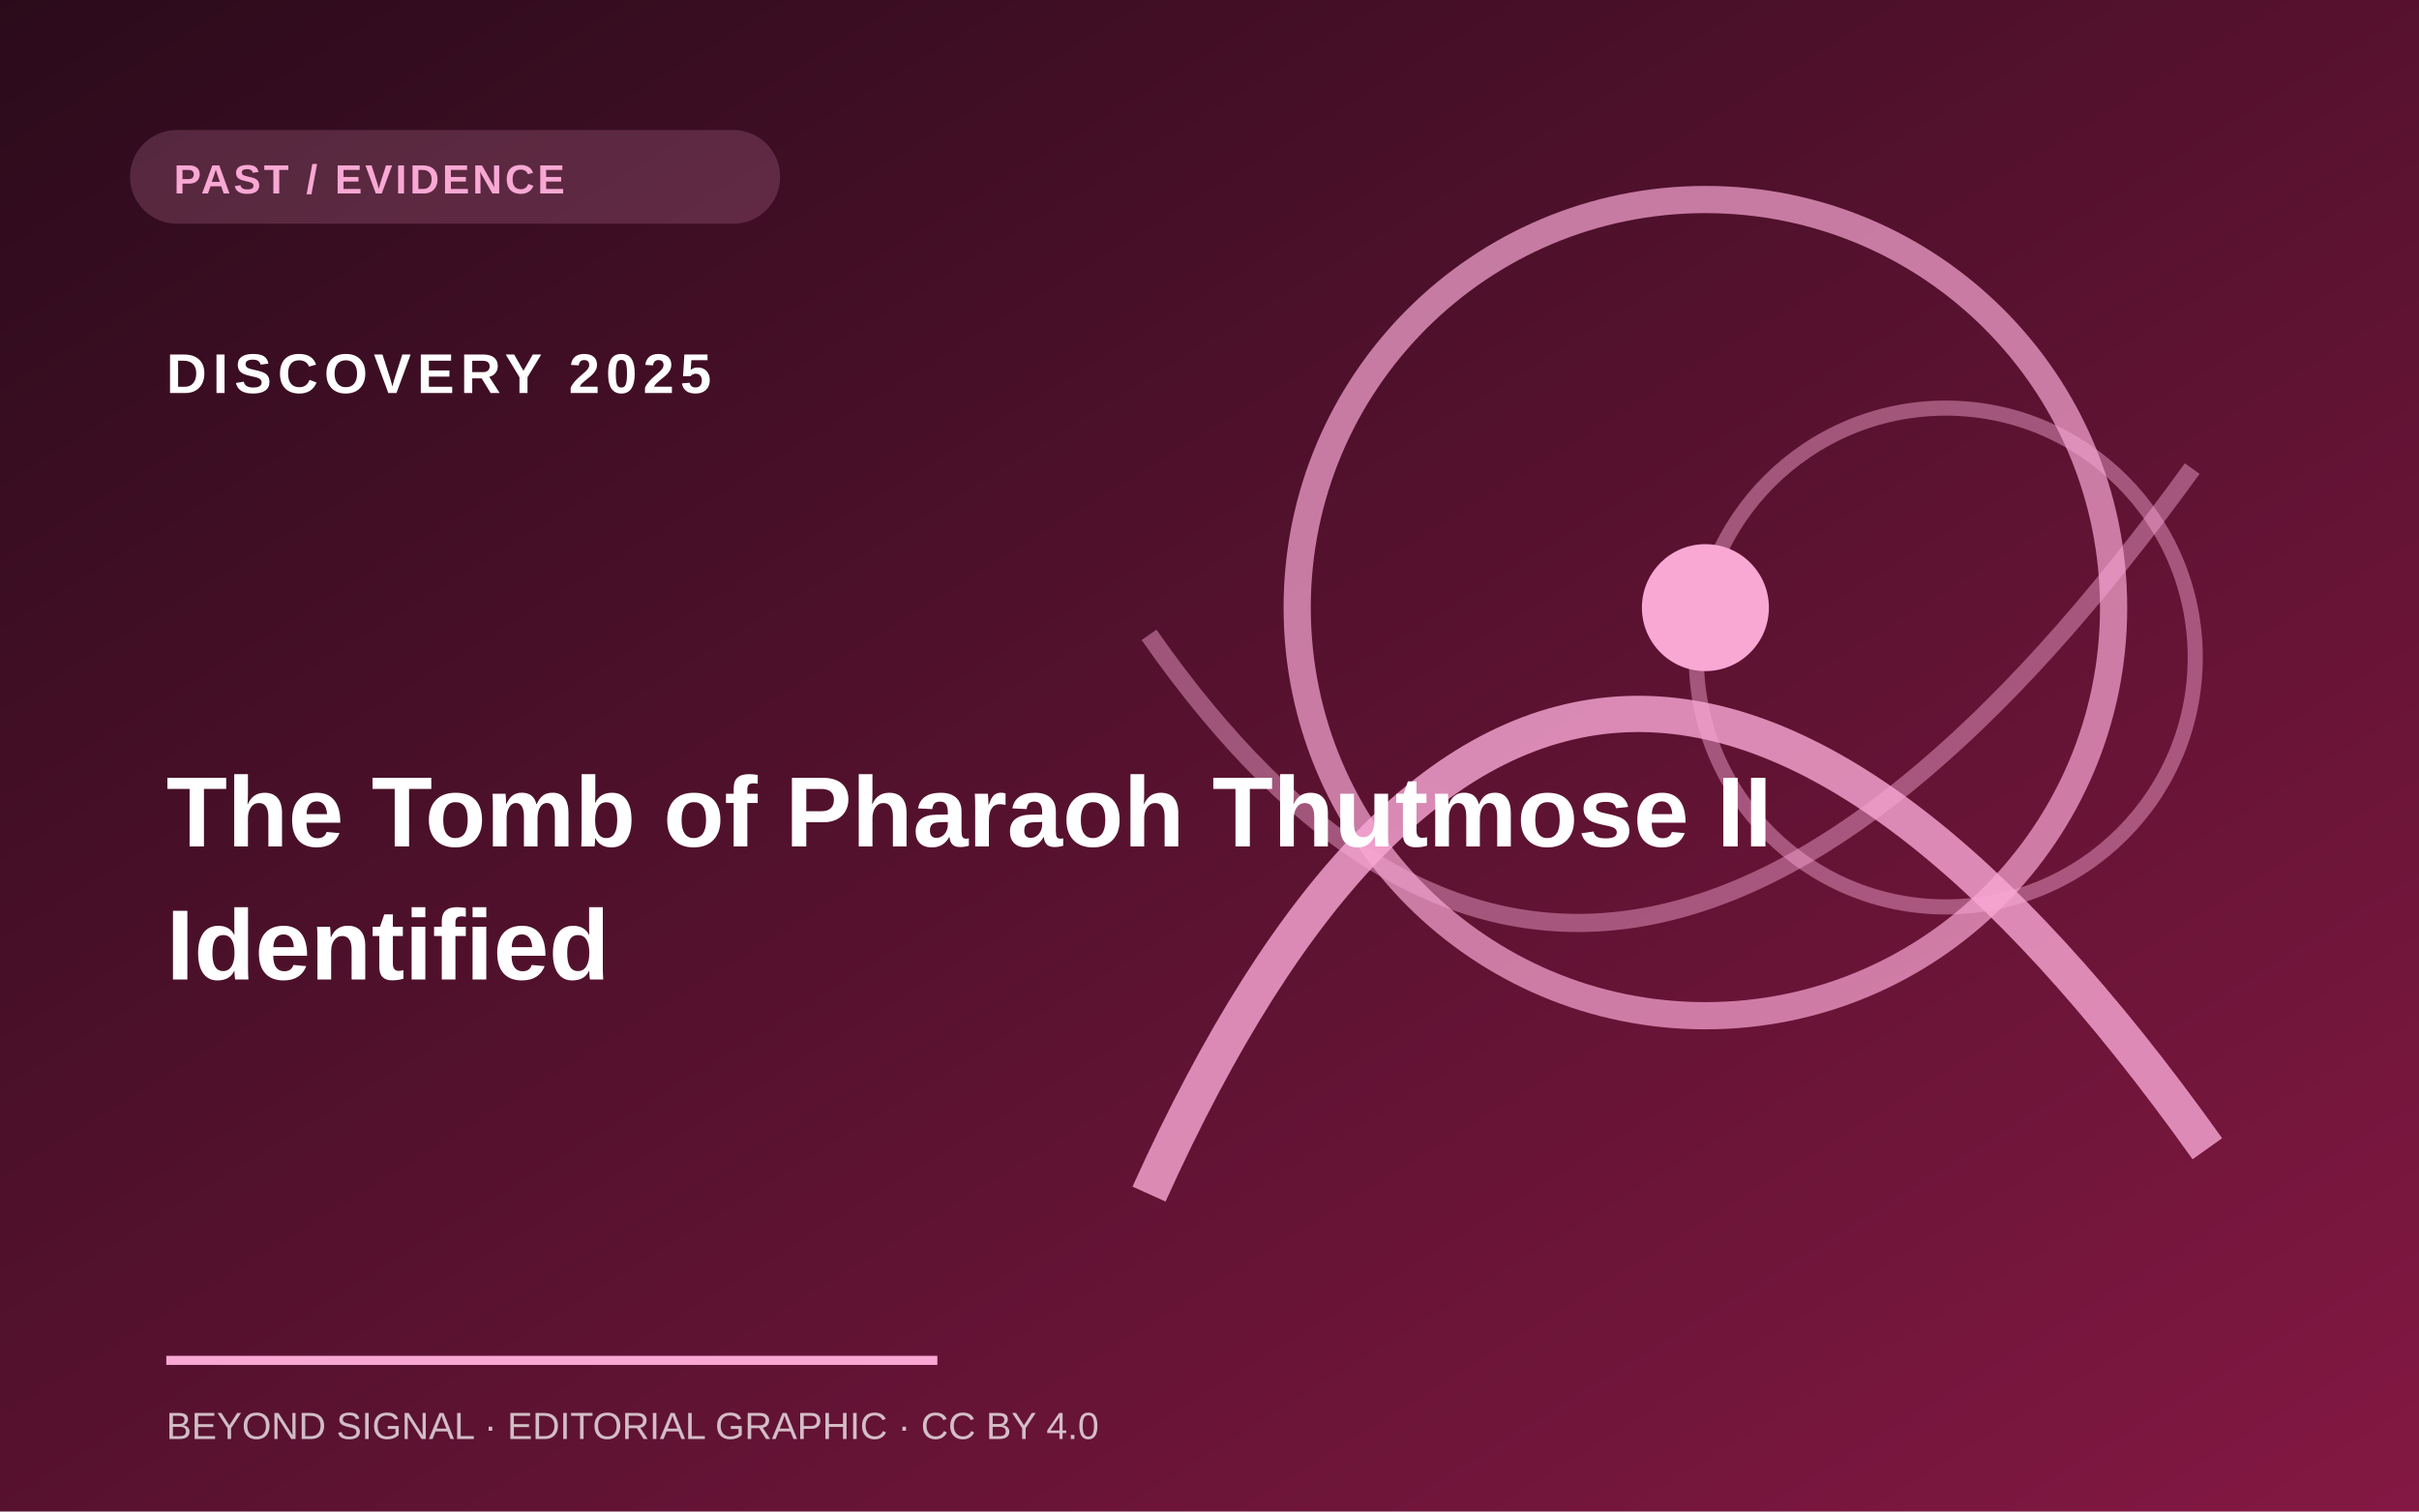
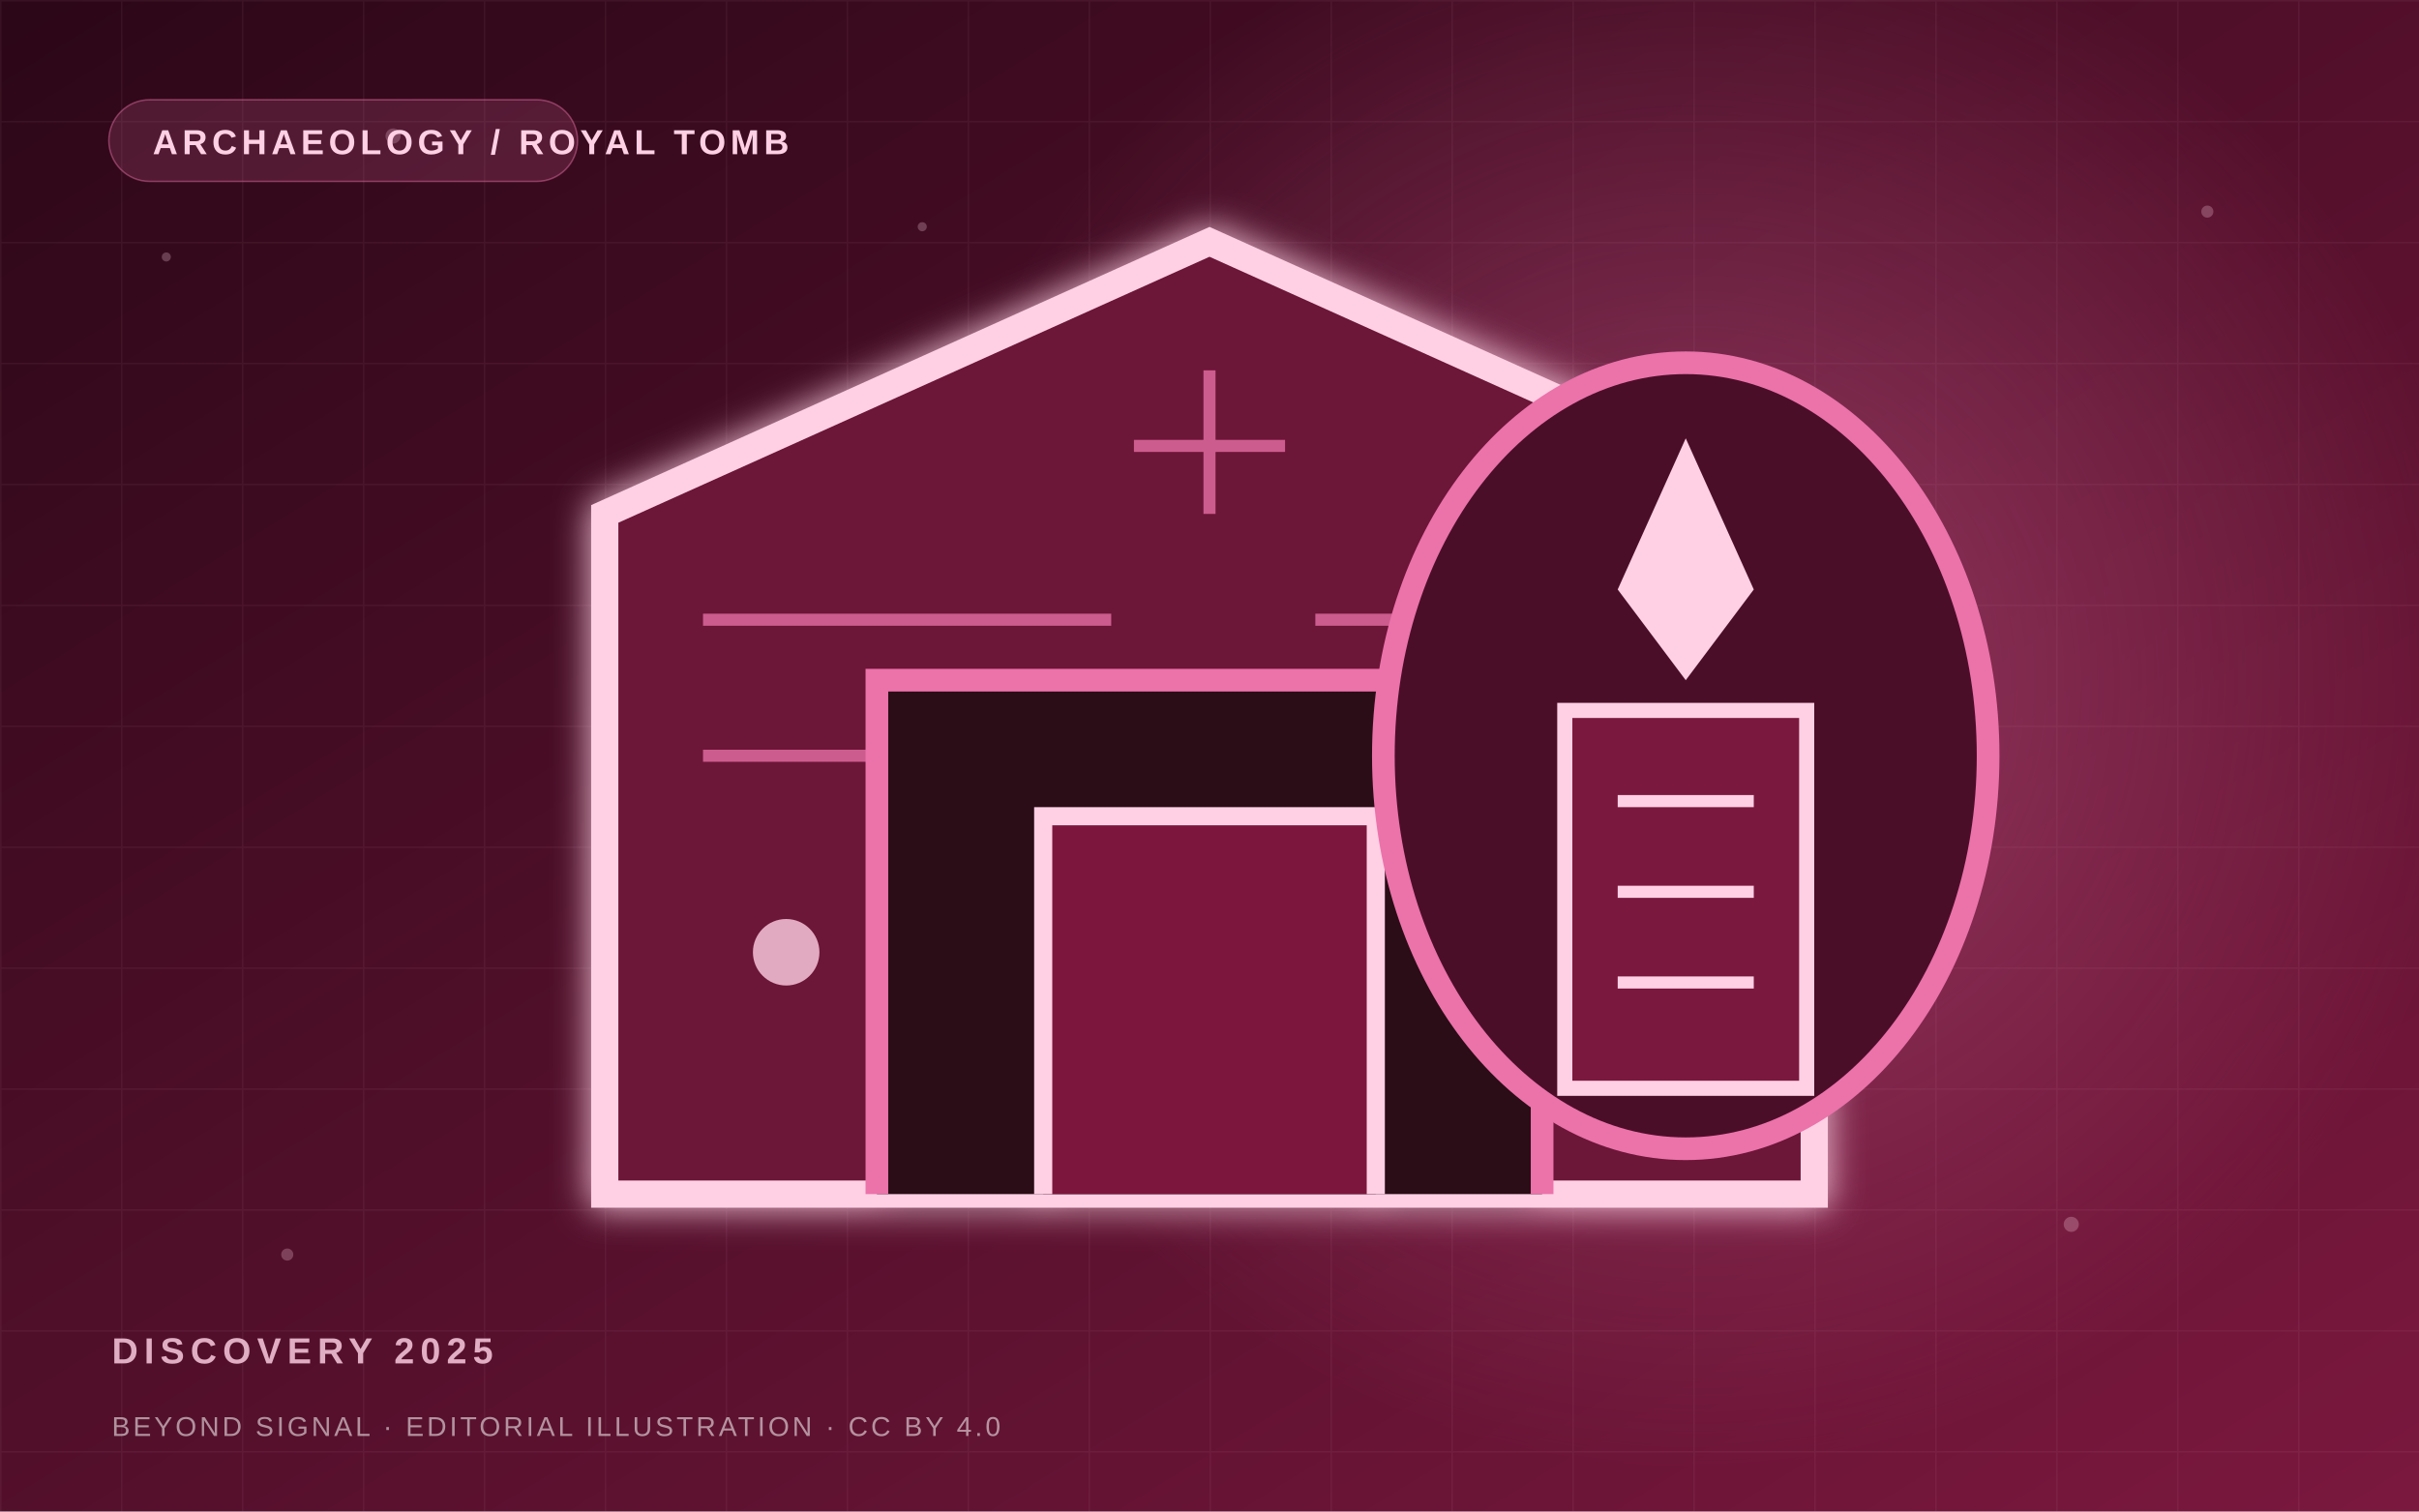
<svg xmlns="http://www.w3.org/2000/svg" width="1600" height="1000" viewBox="0 0 1600 1000" role="img" aria-labelledby="t d">
  <defs>
-     <linearGradient id="g" x2="1" y2="1">
-       <stop stop-color="#2b0b1b" />
-       <stop offset="1" stop-color="#831843" />
+     <linearGradient id="bg" x1="0" y1="0" x2="1" y2="1">
+       <stop stop-color="#2b0717" />
+       <stop offset="1" stop-color="#7b183e" />
    </linearGradient>
+     <radialGradient id="halo">
+       <stop stop-color="#ec72aa" stop-opacity=".42" />
+       <stop offset="1" stop-color="#ec72aa" stop-opacity="0" />
+     </radialGradient>
+     <linearGradient id="shine" x1="0" x2="1">
+       <stop stop-color="#ffd0e4" />
+       <stop offset="1" stop-color="#ec72aa" />
+     </linearGradient>
+     <filter id="glow">
+       <feGaussianBlur stdDeviation="12" result="b" />
+       <feMerge>
+         <feMergeNode in="b" />
+         <feMergeNode in="SourceGraphic" />
+       </feMerge>
+     </filter>
+     <pattern id="grid" width="80" height="80" patternUnits="userSpaceOnUse">
+       <path d="M80 0H0V80" fill="none" stroke="#ffd0e4" stroke-opacity=".055" stroke-width="2" />
+     </pattern>
  </defs>
-   <rect width="1600" height="1000" fill="url(#g)" />
-   <g fill="none" stroke="#f9a8d4">
-     <circle cx="1128" cy="402" r="270" stroke-width="18" opacity=".7" />
-     <circle cx="1287" cy="435" r="165" stroke-width="10" opacity=".45" />
-     <path d="M760 790 Q1040 170 1460 760" stroke-width="24" opacity=".8" />
-     <path d="M760 420 Q1060 850 1450 310" stroke-width="12" opacity=".45" />
+   <rect width="1600" height="1000" fill="url(#bg)" />
+   <rect width="1600" height="1000" fill="url(#grid)" />
+   <circle cx="1120" cy="450" r="520" fill="url(#halo)" />
+   <g opacity=".26" fill="#ffd0e4">
+     <circle cx="110" cy="170" r="3" />
+     <circle cx="260" cy="90" r="5" />
+     <circle cx="1460" cy="140" r="4" />
+     <circle cx="1370" cy="810" r="5" />
+     <circle cx="190" cy="830" r="4" />
+     <circle cx="610" cy="150" r="3" />
  </g>
-   <circle cx="1128" cy="402" r="42" fill="#f9a8d4" />
-   <rect x="86" y="86" width="430" height="62" rx="31" fill="#f9a8d4" opacity=".18" />
-   <text x="115" y="128" fill="#f9a8d4" font-family="Arial,sans-serif" font-size="27" font-weight="700" letter-spacing="2">PAST / EVIDENCE</text>
-   <text x="110" y="260" fill="white" font-family="Arial,sans-serif" font-size="37" font-weight="700" letter-spacing="4">DISCOVERY 2025</text>
-   <text fill="white" font-family="Arial,sans-serif" font-size="66" font-weight="800">
-     <tspan x="110" y="560">The Tomb of Pharaoh Thutmose II</tspan>
-     <tspan x="110" y="648">Identified</tspan>
-   </text>
-   <line x1="110" y1="900" x2="620" y2="900" stroke="#f9a8d4" stroke-width="6" />
-   <text x="110" y="952" fill="white" opacity=".72" font-family="Arial,sans-serif" font-size="25">BEYOND SIGNAL · EDITORIAL GRAPHIC · CC BY 4.0</text>
+   <g>
+     <g transform="translate(300 150)" filter="url(#glow)">
+       <path d="M100 640V190L500 10l400 180v450z" fill="#6c1637" stroke="#ffd0e4" stroke-width="18" />
+       <path d="M280 640V300h440v340" fill="#2b0717" stroke="#ec72aa" stroke-width="15" />
+       <path d="M390 640V390h220v250" fill="#7b183e" stroke="#ffd0e4" stroke-width="12" />
+       <g fill="none" stroke="#ec72aa" stroke-width="8" opacity=".75">
+         <path d="M165 260h270M570 260h265M165 350h115M720 350h115" />
+         <path d="M500 95v95M450 145h100" />
+       </g>
+       <g fill="#ffd0e4" opacity=".8">
+         <circle cx="220" cy="480" r="22" />
+         <circle cx="785" cy="480" r="22" />
+       </g>
+     </g>
+     <g transform="translate(1115 250)">
+       <ellipse cx="0" cy="250" rx="200" ry="260" fill="#4b0e29" stroke="#ec72aa" stroke-width="15" />
+       <path d="M0 40l45 100-45 60-45-60z" fill="#ffd0e4" />
+       <path d="M-80 220h160v250H-80z" fill="#7b183e" stroke="#ffd0e4" stroke-width="10" />
+       <path d="M-45 280h90M-45 340h90M-45 400h90" stroke="#ffd0e4" stroke-width="8" />
+     </g>
+   </g>
+   <g font-family="Arial,Helvetica,sans-serif">
+     <rect x="72" y="66" width="310" height="54" rx="27" fill="#ec72aa" fill-opacity=".17" stroke="#ec72aa" stroke-opacity=".45" />
+     <text x="101" y="102" fill="#ffd0e4" font-size="23" font-weight="700" letter-spacing="3">ARCHAEOLOGY / ROYAL TOMB</text>
+     <text x="74" y="902" fill="#ffd0e4" fill-opacity=".82" font-size="24" font-weight="700" letter-spacing="4">DISCOVERY 2025</text>
+     <text x="74" y="950" fill="white" fill-opacity=".54" font-size="18" letter-spacing="2">BEYOND SIGNAL · EDITORIAL ILLUSTRATION · CC BY 4.0</text>
+   </g>
</svg>
